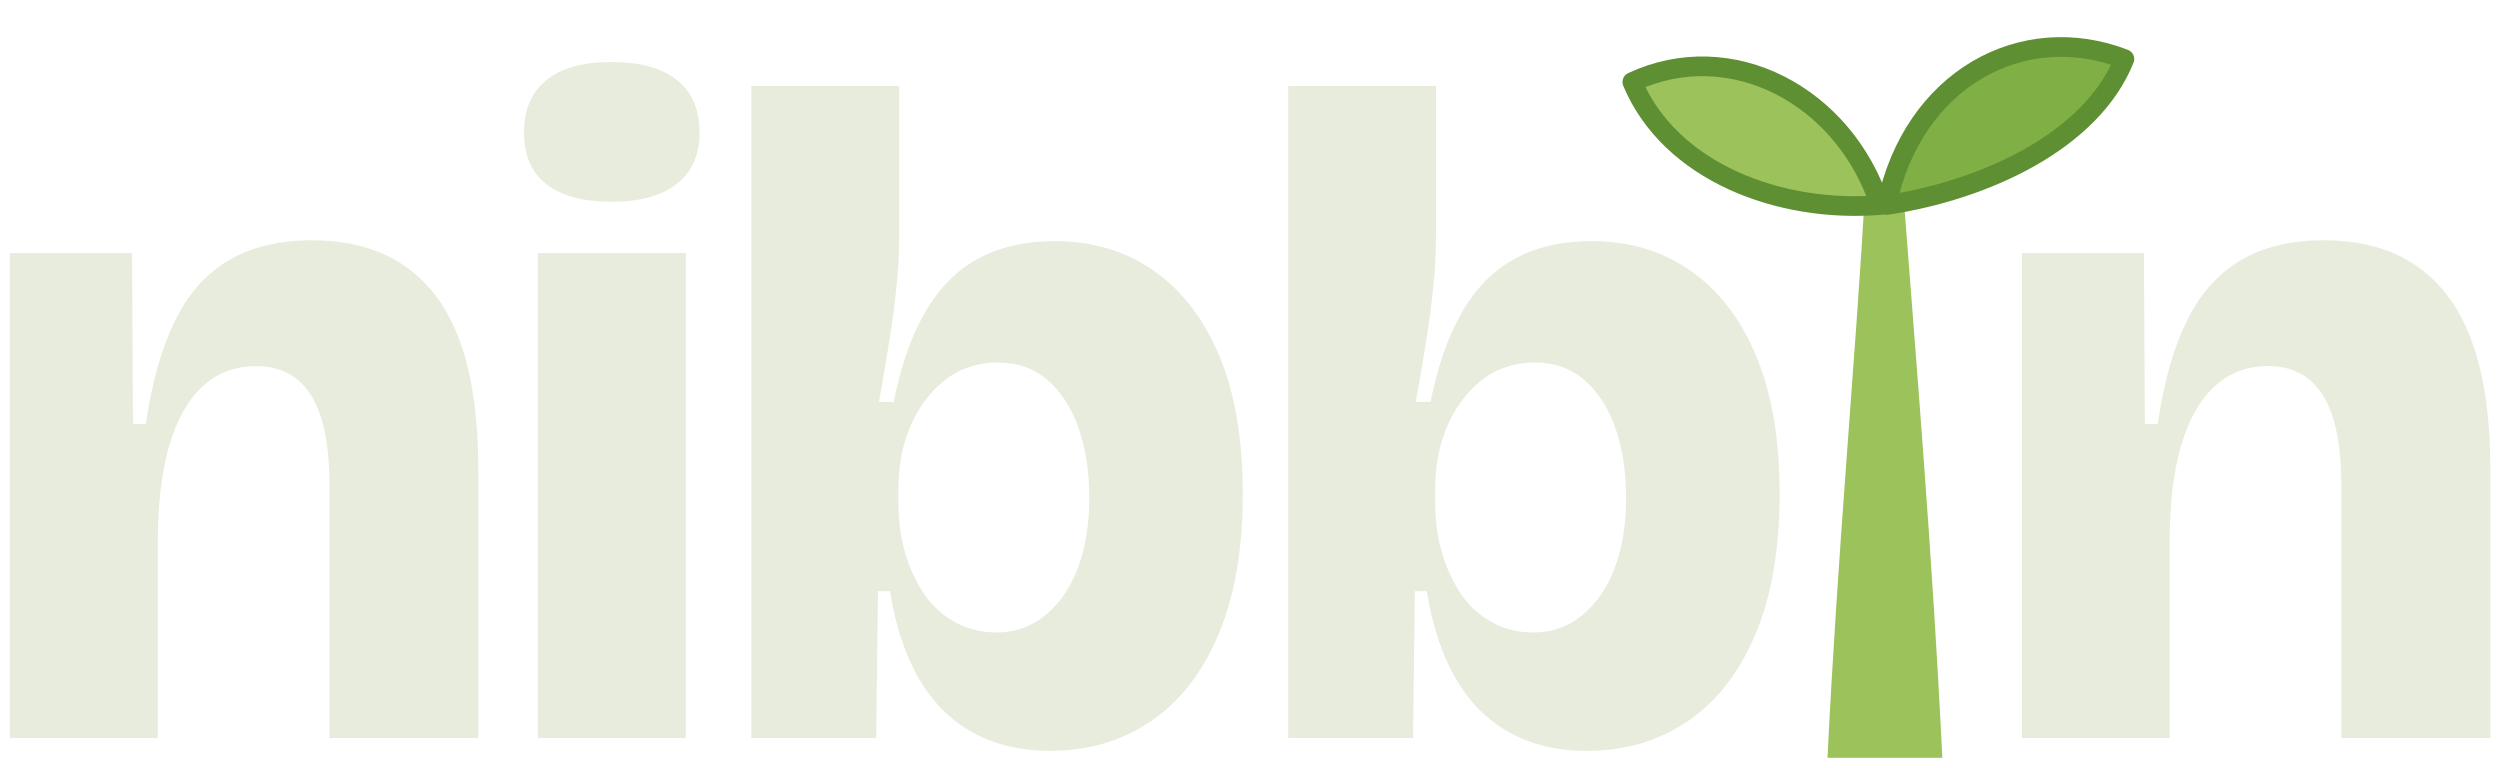
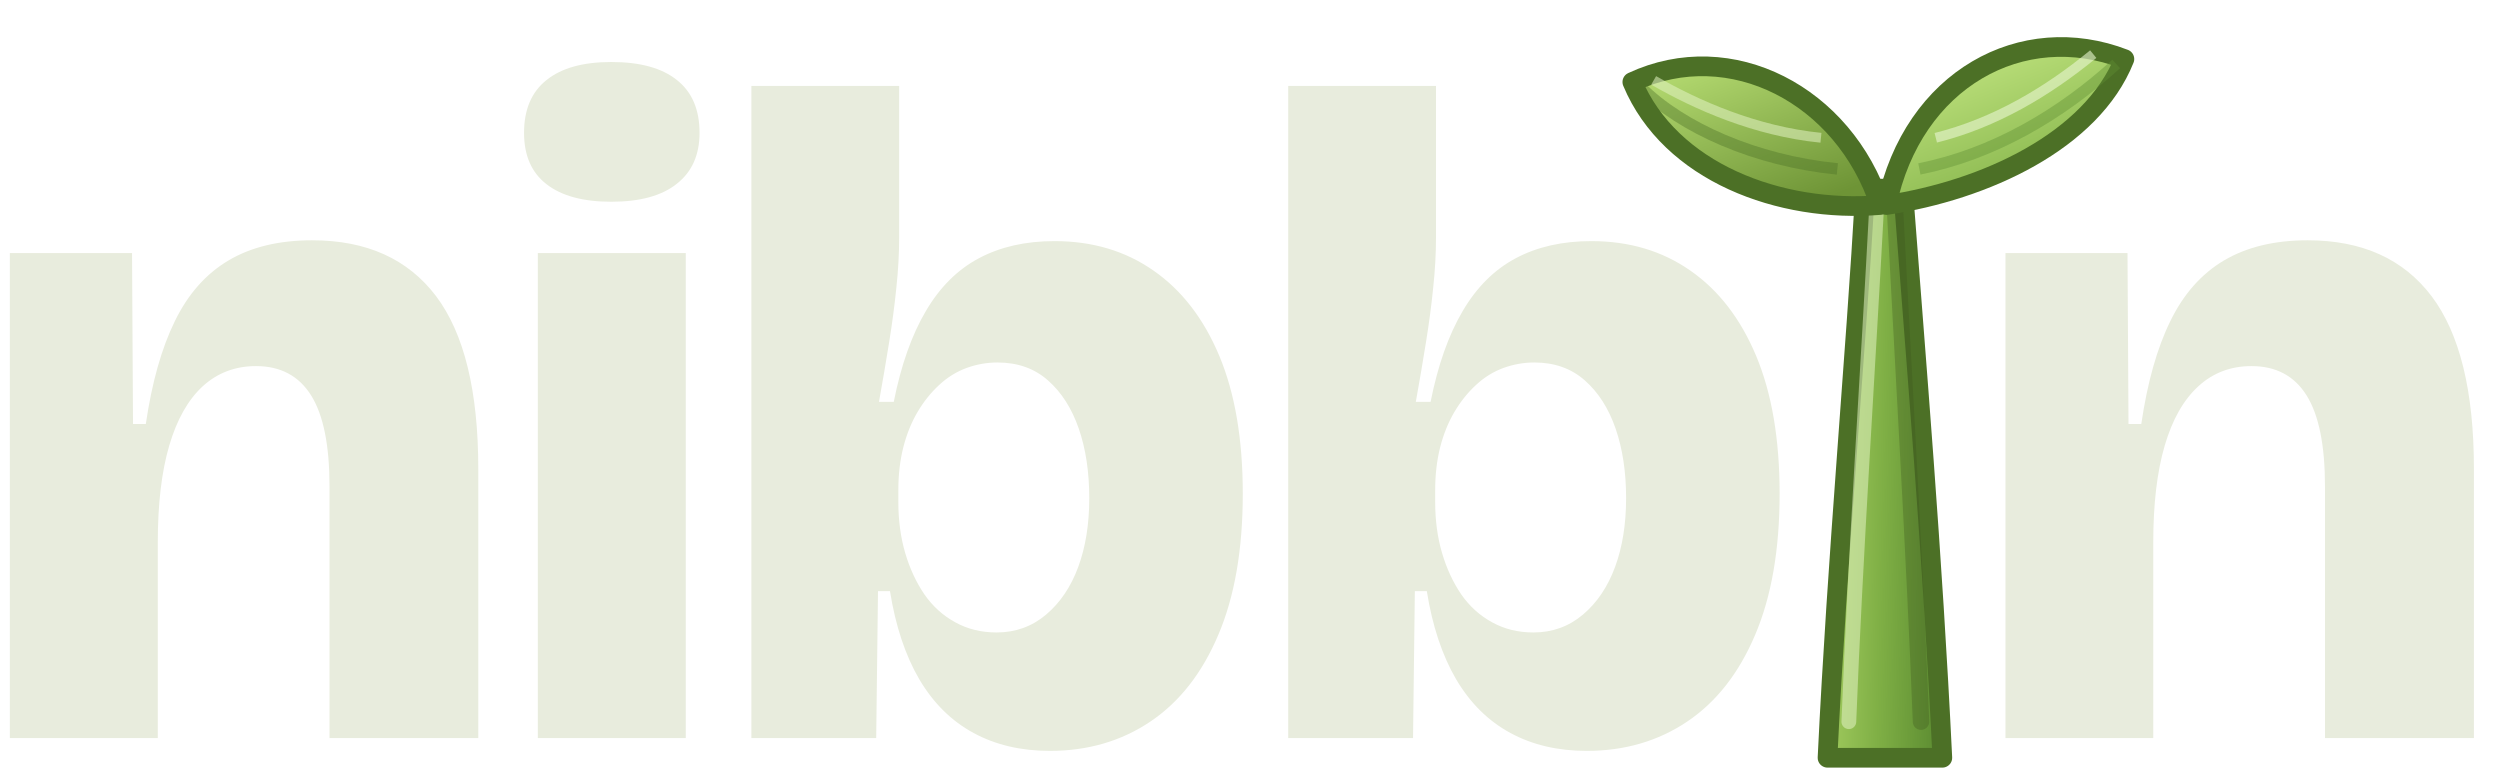
<svg xmlns="http://www.w3.org/2000/svg" viewBox="10.14 25 152.42 46.8" role="img" aria-label="nibbin">
+   <defs>
+     <linearGradient id="dStem" x1="0" y1="0.1" x2="1" y2="0.2">
+       <stop offset="0%" stop-color="#A6CF62" />
+       <stop offset="52%" stop-color="#7FAF45" />
+       <stop offset="100%" stop-color="#5F8F33" />
+     </linearGradient>
+     <linearGradient id="dLeafL" x1="0.05" y1="0.05" x2="0.7" y2="1">
+       <stop offset="0%" stop-color="#B6DC72" />
+       <stop offset="100%" stop-color="#6E9436" />
+     </linearGradient>
+     <linearGradient id="dLeafR" x1="0.1" y1="0" x2="0.7" y2="1">
+       <stop offset="0%" stop-color="#C8EA86" />
+       <stop offset="100%" stop-color="#7FAF45" />
+     </linearGradient>
+   </defs>
  <path d="M10.74 70L10.74 52.75L10.74 40.43L18.19 40.43L18.25 50.85L19.03 50.85Q19.59 47.04 20.8 44.58Q22 42.11 24.07 40.88Q26.14 39.65 29.17 39.65Q34.15 39.65 36.73 43.06Q39.3 46.48 39.3 53.59L39.3 70L30.23 70L30.23 54.66Q30.23 50.9 29.11 49.11Q27.99 47.32 25.75 47.32Q23.85 47.32 22.5 48.55Q21.16 49.78 20.46 52.16Q19.76 54.54 19.76 58.07L19.76 70ZM42.93 70L42.93 40.43L51.95 40.43L51.95 70ZM47.41 37.3Q44.83 37.3 43.46 36.23Q42.09 35.17 42.09 33.1Q42.09 30.97 43.46 29.88Q44.83 28.78 47.41 28.78Q50.04 28.78 51.41 29.88Q52.79 30.97 52.79 33.1Q52.79 35.11 51.41 36.2Q50.04 37.3 47.41 37.3ZM74.15 70.78Q71.51 70.78 69.5 69.69Q67.48 68.6 66.19 66.42Q64.91 64.23 64.4 61.04L63.67 61.04L63.56 70L55.95 70L55.95 57.57L55.95 30.24L64.96 30.24L64.96 39.48Q64.96 40.94 64.79 42.53Q64.63 44.13 64.35 45.86Q64.07 47.6 63.73 49.5L64.63 49.5Q65.3 46.14 66.59 43.96Q67.87 41.78 69.83 40.74Q71.79 39.7 74.43 39.7Q77.9 39.7 80.47 41.5Q83.05 43.29 84.48 46.7Q85.91 50.12 85.91 55.1Q85.91 60.2 84.42 63.7Q82.94 67.2 80.28 68.99Q77.62 70.78 74.15 70.78ZM70.9 63.56Q72.63 63.56 73.92 62.47Q75.21 61.38 75.88 59.56Q76.55 57.74 76.55 55.38Q76.55 52.98 75.91 51.13Q75.27 49.28 74.03 48.19Q72.8 47.1 70.95 47.1Q70 47.1 69.08 47.43Q68.15 47.77 67.4 48.47Q66.64 49.17 66.08 50.12Q65.52 51.07 65.21 52.28Q64.91 53.48 64.91 54.88L64.91 55.61Q64.91 57.29 65.33 58.72Q65.75 60.14 66.5 61.24Q67.26 62.33 68.38 62.94Q69.5 63.56 70.9 63.56ZM106.88 70.78Q104.24 70.78 102.23 69.69Q100.21 68.6 98.92 66.42Q97.64 64.23 97.13 61.04L96.4 61.04L96.29 70L88.68 70L88.68 57.57L88.68 30.24L97.69 30.24L97.69 39.48Q97.69 40.94 97.52 42.53Q97.36 44.13 97.08 45.86Q96.8 47.6 96.46 49.5L97.36 49.5Q98.03 46.14 99.32 43.96Q100.6 41.78 102.56 40.74Q104.52 39.7 107.16 39.7Q110.63 39.7 113.2 41.5Q115.78 43.29 117.21 46.7Q118.64 50.12 118.64 55.1Q118.64 60.2 117.15 63.7Q115.67 67.2 113.01 68.99Q110.35 70.78 106.88 70.78ZM103.63 63.56Q105.36 63.56 106.65 62.47Q107.94 61.38 108.61 59.56Q109.28 57.74 109.28 55.38Q109.28 52.98 108.64 51.13Q108 49.28 106.76 48.19Q105.53 47.1 103.68 47.1Q102.73 47.1 101.81 47.43Q100.88 47.77 100.13 48.47Q99.37 49.17 98.81 50.12Q98.25 51.07 97.94 52.28Q97.64 53.48 97.64 54.88L97.64 55.61Q97.64 57.29 98.06 58.72Q98.48 60.14 99.23 61.24Q99.99 62.33 101.11 62.94Q102.23 63.56 103.63 63.56Z" fill="#E8ECDD" />
  <g transform="translate(116.16 0)">
-     <path d="M5.4 71.2 C6 58.8 7.1 47 7.7 36.5 L10 36.5 C10.8 47 11.8 58.8 12.4 71.2 Z" fill="#9CC25B" />
-     <path d="M8.6 37.5 C2.5 38 -4.2 35.5 -6.5 30 C-0.5 27.2 6.4 30.8 8.6 37.5 Z" fill="#9CC25B" stroke="#5F8F33" stroke-width="1.2" stroke-linejoin="round" />
-     <path d="M9 37.5 C15 36.6 21.5 33.6 23.5 28.6 C17.3 26.2 10.6 29.8 9 37.5 Z" fill="#7FAF45" stroke="#5F8F33" stroke-width="1.2" stroke-linejoin="round" />
+     <path d="M5.4 71.2 C6 58.8 7.1 47 7.7 36.5 L10 36.5 C10.8 47 11.8 58.8 12.4 71.2 Z" fill="url(#dStem)" stroke="#4C7026" stroke-width="1.2" stroke-linejoin="round" />
+     <path d="M6.7 69 C7.1 58.8 7.9 47 8.4 37.5" fill="none" stroke="#E2F2C2" stroke-width="0.9" stroke-linecap="round" opacity="0.55" />
+     <path d="M11.1 69 C10.7 58.8 10 47 9.5 37.5" fill="none" stroke="#3C541C" stroke-width="1" stroke-linecap="round" opacity="0.32" />
+     <path d="M8.6 37.5 C2.5 38 -4.2 35.5 -6.5 30 C-0.5 27.2 6.4 30.8 8.6 37.5 Z" fill="url(#dLeafL)" stroke="#4C7026" stroke-width="1.2" stroke-linejoin="round" />
+     <path d="M6 35.3 C1 34.8 -3.5 32.8 -6 30.3" fill="none" stroke="#4C7026" stroke-width="0.7" opacity="0.4" />
+     <path d="M5 33.4 C1 33 -2.6 31.4 -5.2 29.9" fill="none" stroke="#E2F2C2" stroke-width="0.6" opacity="0.55" />
+     <path d="M9 37.5 C15 36.6 21.5 33.6 23.5 28.6 C17.3 26.2 10.6 29.8 9 37.5 Z" fill="url(#dLeafR)" stroke="#4C7026" stroke-width="1.2" stroke-linejoin="round" />
+     <path d="M11 35.3 C15.5 34.4 19.6 32 23 28.9" fill="none" stroke="#5F8F33" stroke-width="0.7" opacity="0.4" />
+     <path d="M12 33.4 C15.6 32.5 18.8 30.6 21.6 28.3" fill="none" stroke="#EAF6D2" stroke-width="0.6" opacity="0.6" />
  </g>
-   <path d="M133.41 70L133.41 52.75L133.41 40.43L140.85 40.43L140.91 50.85L141.69 50.85Q142.25 47.04 143.46 44.58Q144.66 42.11 146.73 40.88Q148.81 39.65 151.83 39.65Q156.81 39.65 159.39 43.06Q161.97 46.48 161.97 53.59L161.97 70L152.89 70L152.89 54.66Q152.89 50.9 151.77 49.11Q150.65 47.32 148.41 47.32Q146.51 47.32 145.17 48.55Q143.82 49.78 143.12 52.16Q142.42 54.54 142.42 58.07L142.42 70Z" fill="#E8ECDD" />
+   <path transform="translate(-1 0)" d="M133.41 70L133.41 52.75L133.41 40.43L140.85 40.43L140.91 50.85L141.69 50.85Q142.25 47.04 143.46 44.58Q144.66 42.11 146.73 40.88Q148.81 39.65 151.83 39.65Q156.81 39.65 159.39 43.06Q161.97 46.48 161.97 53.59L161.97 70L152.89 70L152.89 54.66Q152.89 50.9 151.77 49.11Q150.65 47.32 148.41 47.32Q146.51 47.32 145.17 48.55Q143.82 49.78 143.12 52.16Q142.42 54.54 142.42 58.07L142.42 70Z" fill="#E8ECDD" />
</svg>
